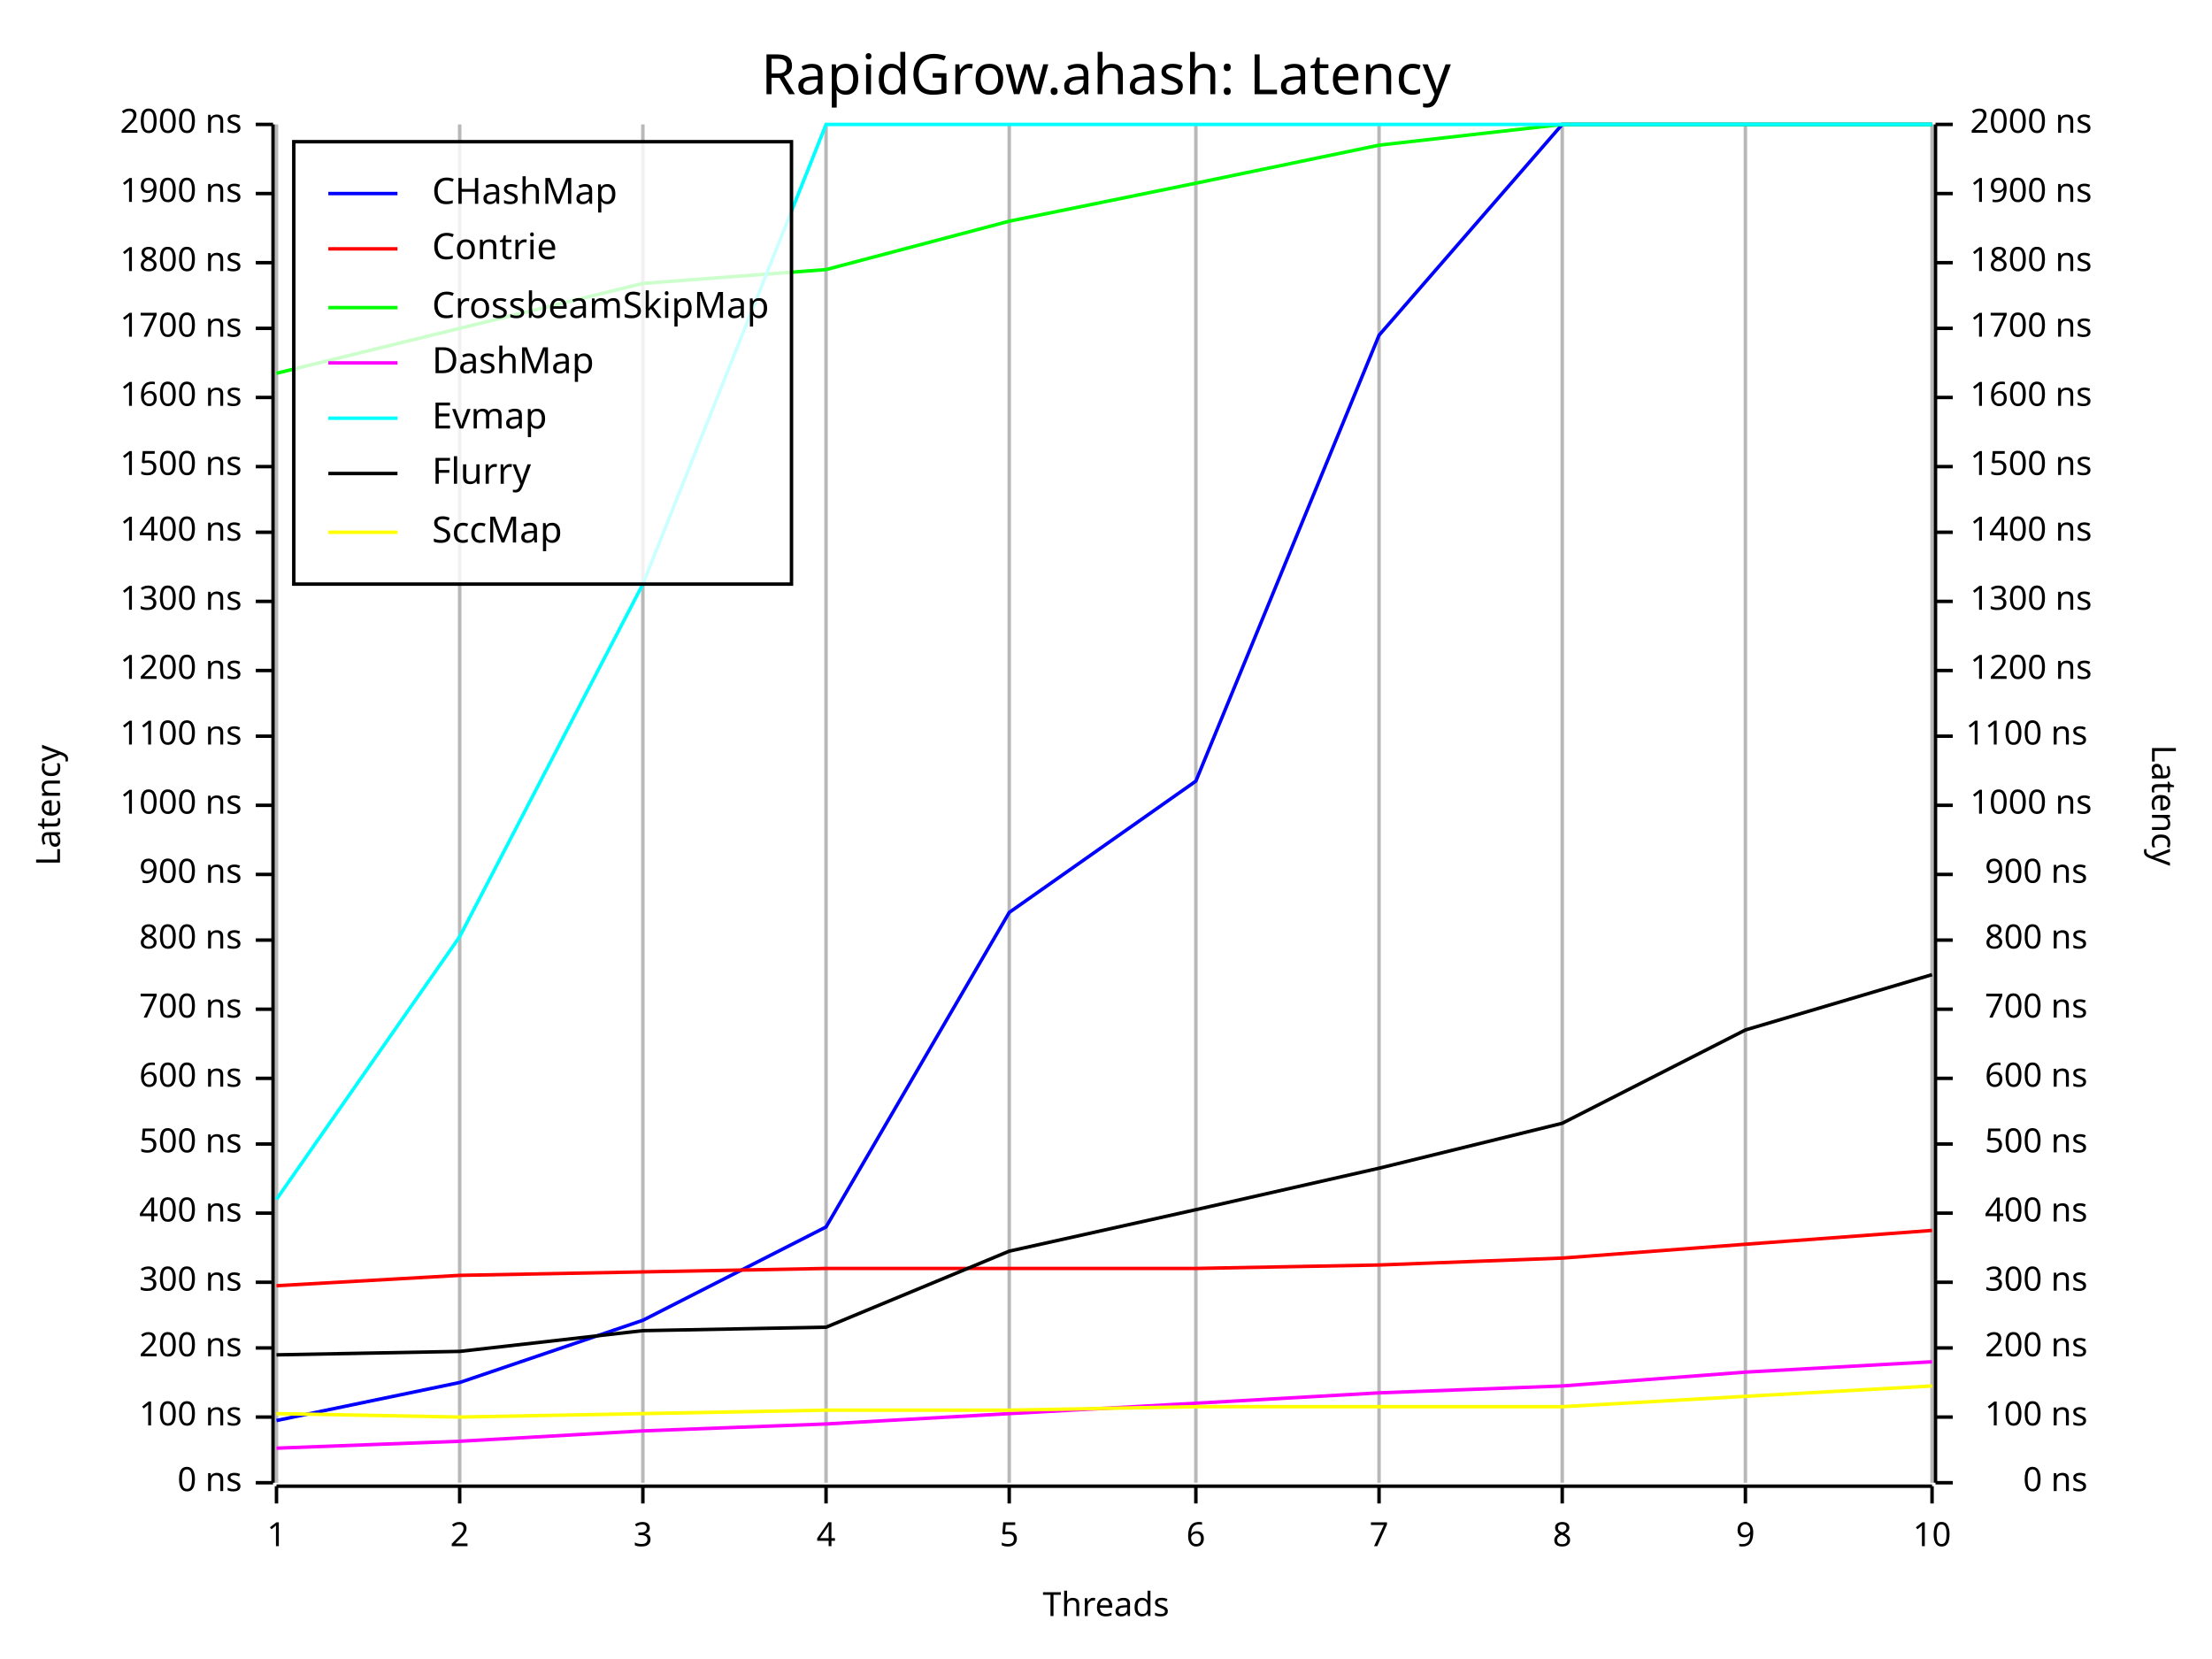
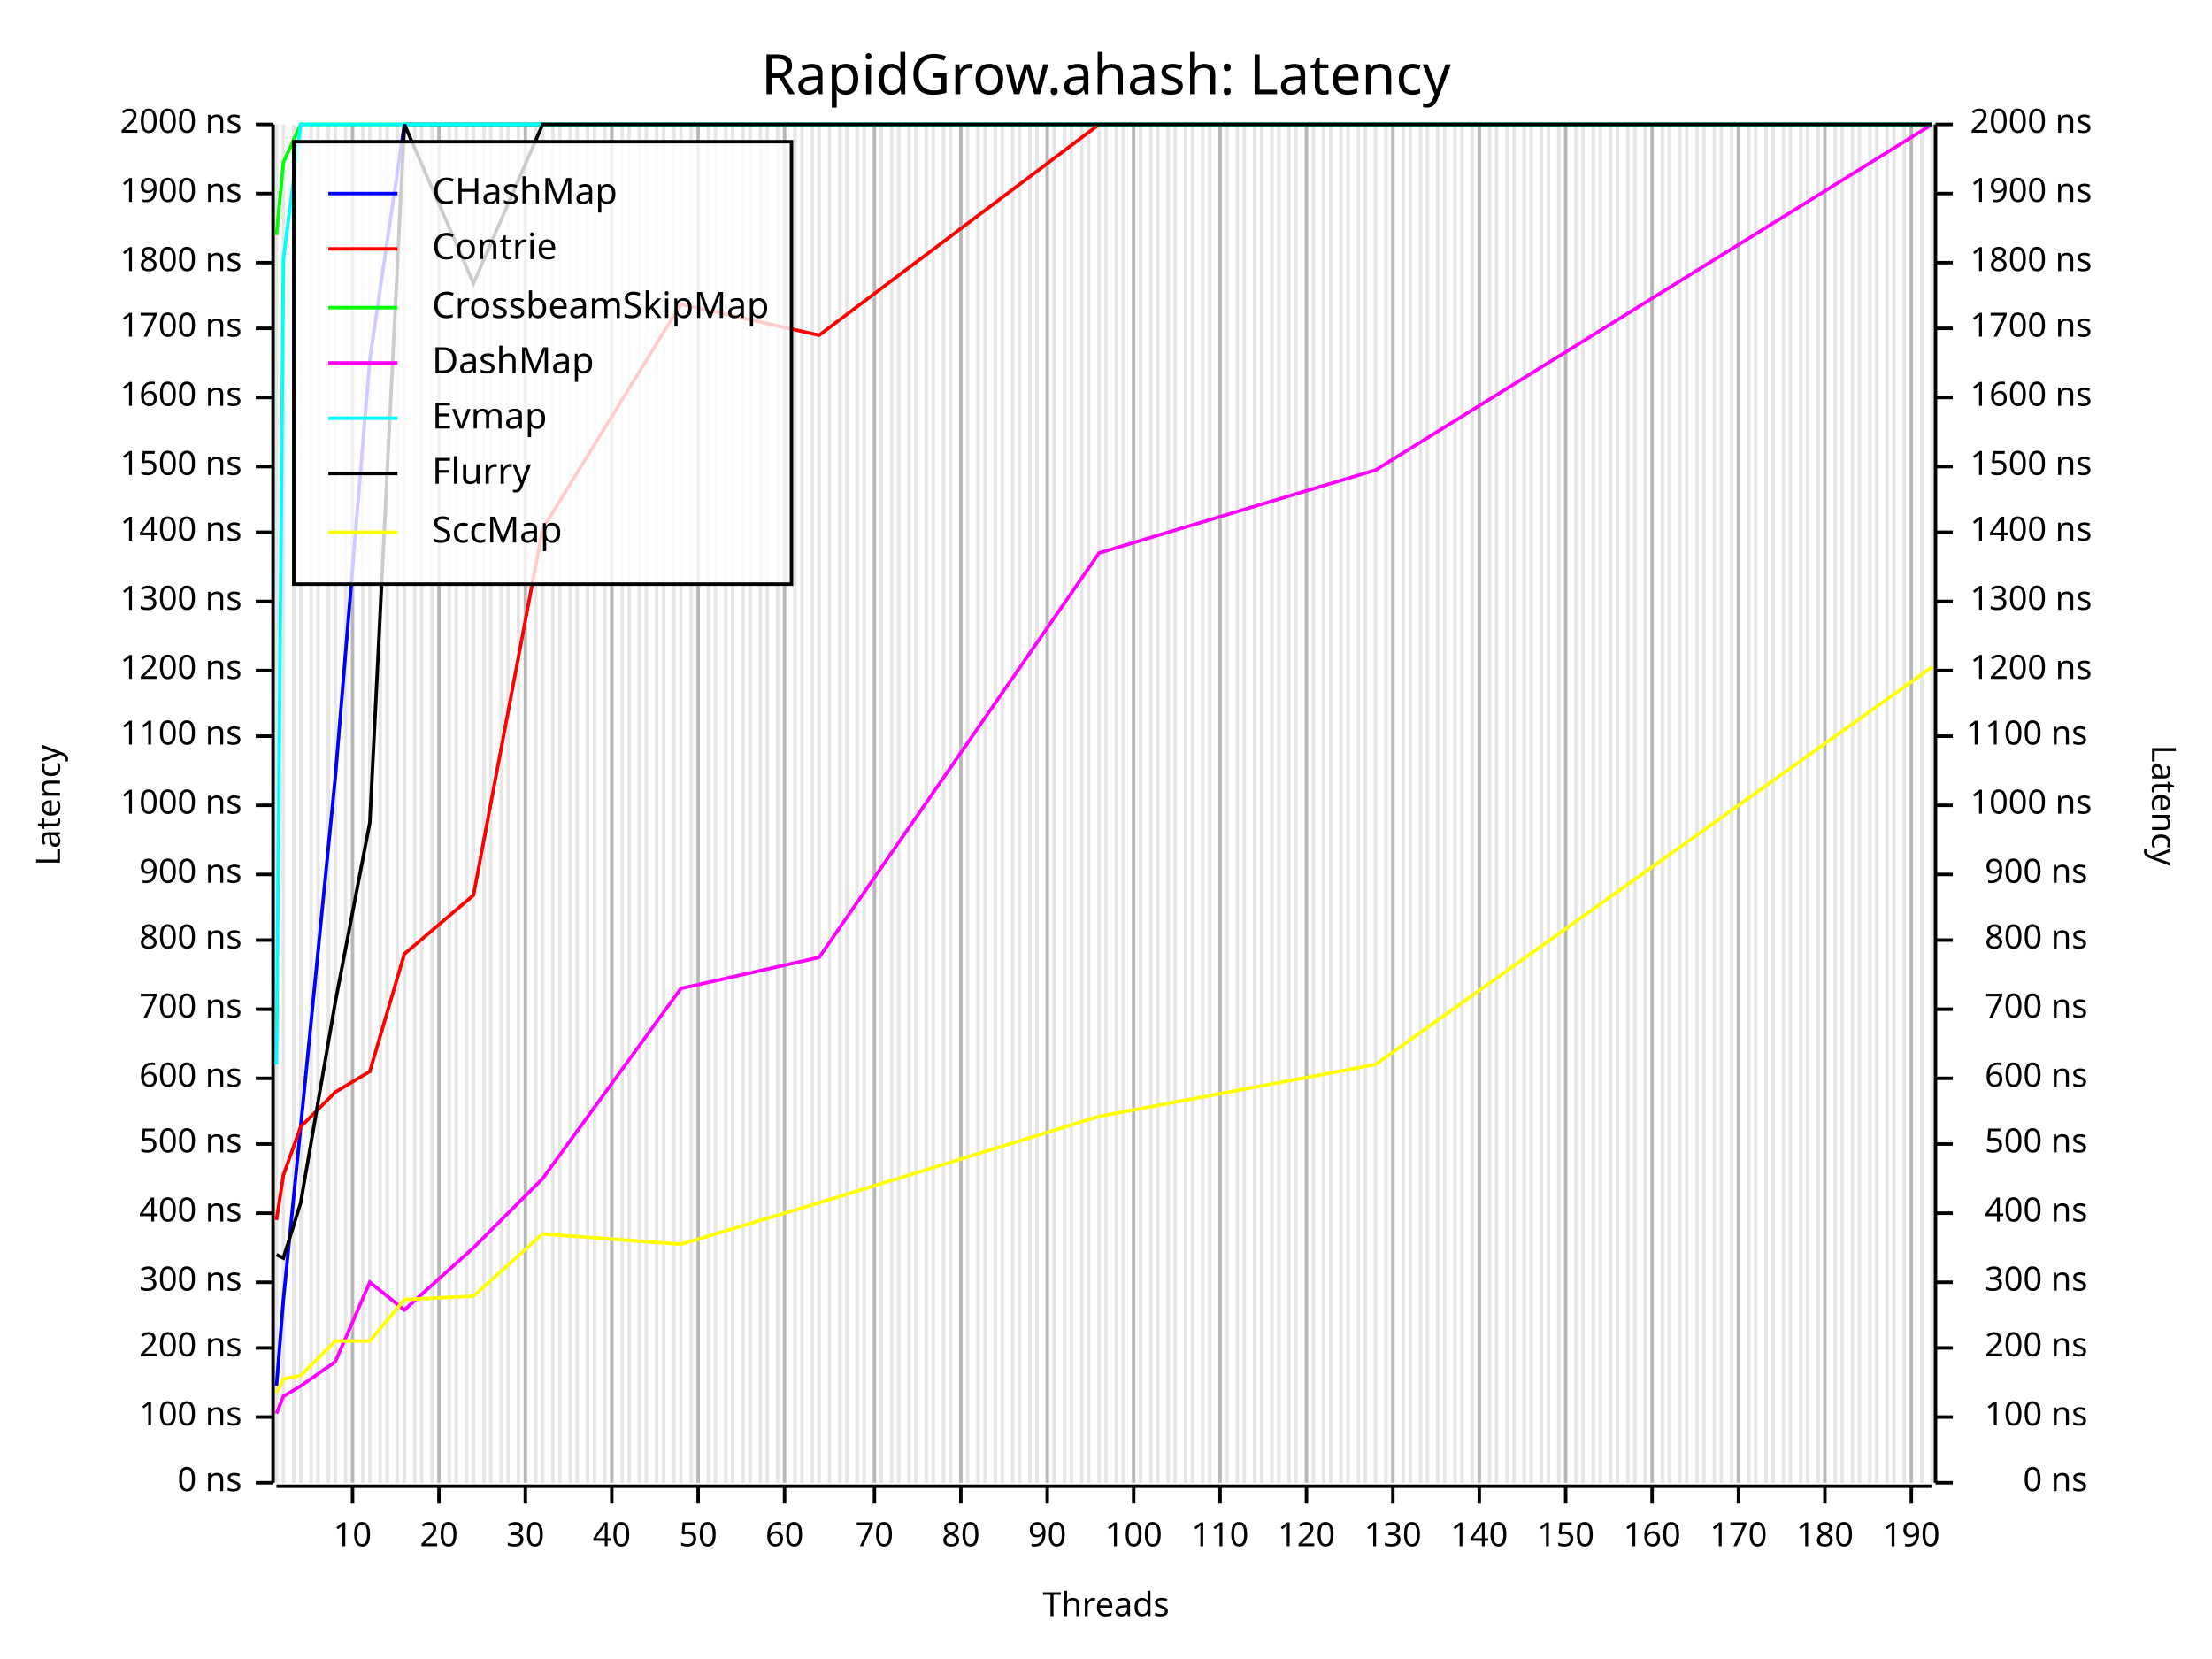
<svg xmlns="http://www.w3.org/2000/svg" width="640" height="480" viewBox="0 0 640 480">
  <rect x="0" y="0" width="640" height="480" opacity="1" fill="#FFFFFF" stroke="none" />
  <text x="320" y="15" dy="0.76em" text-anchor="middle" font-family="Fira Code" font-size="16.129" opacity="1" fill="#000000">
RapidGrow.ahash: Latency
</text>
  <line opacity="0.1" stroke="#000000" stroke-width="1" x1="80" y1="429" x2="80" y2="36" />
-   <line opacity="0.1" stroke="#000000" stroke-width="1" x1="133" y1="429" x2="133" y2="36" />
-   <line opacity="0.1" stroke="#000000" stroke-width="1" x1="186" y1="429" x2="186" y2="36" />
-   <line opacity="0.1" stroke="#000000" stroke-width="1" x1="239" y1="429" x2="239" y2="36" />
-   <line opacity="0.1" stroke="#000000" stroke-width="1" x1="292" y1="429" x2="292" y2="36" />
-   <line opacity="0.1" stroke="#000000" stroke-width="1" x1="346" y1="429" x2="346" y2="36" />
-   <line opacity="0.1" stroke="#000000" stroke-width="1" x1="399" y1="429" x2="399" y2="36" />
-   <line opacity="0.1" stroke="#000000" stroke-width="1" x1="452" y1="429" x2="452" y2="36" />
-   <line opacity="0.1" stroke="#000000" stroke-width="1" x1="505" y1="429" x2="505" y2="36" />
+   <line opacity="0.1" stroke="#000000" stroke-width="1" x1="82" y1="429" x2="82" y2="36" />
+   <line opacity="0.1" stroke="#000000" stroke-width="1" x1="85" y1="429" x2="85" y2="36" />
+   <line opacity="0.1" stroke="#000000" stroke-width="1" x1="87" y1="429" x2="87" y2="36" />
+   <line opacity="0.1" stroke="#000000" stroke-width="1" x1="90" y1="429" x2="90" y2="36" />
+   <line opacity="0.1" stroke="#000000" stroke-width="1" x1="92" y1="429" x2="92" y2="36" />
+   <line opacity="0.1" stroke="#000000" stroke-width="1" x1="95" y1="429" x2="95" y2="36" />
+   <line opacity="0.1" stroke="#000000" stroke-width="1" x1="97" y1="429" x2="97" y2="36" />
+   <line opacity="0.1" stroke="#000000" stroke-width="1" x1="100" y1="429" x2="100" y2="36" />
+   <line opacity="0.1" stroke="#000000" stroke-width="1" x1="102" y1="429" x2="102" y2="36" />
+   <line opacity="0.1" stroke="#000000" stroke-width="1" x1="105" y1="429" x2="105" y2="36" />
+   <line opacity="0.1" stroke="#000000" stroke-width="1" x1="107" y1="429" x2="107" y2="36" />
+   <line opacity="0.1" stroke="#000000" stroke-width="1" x1="110" y1="429" x2="110" y2="36" />
+   <line opacity="0.1" stroke="#000000" stroke-width="1" x1="112" y1="429" x2="112" y2="36" />
+   <line opacity="0.1" stroke="#000000" stroke-width="1" x1="115" y1="429" x2="115" y2="36" />
+   <line opacity="0.1" stroke="#000000" stroke-width="1" x1="117" y1="429" x2="117" y2="36" />
+   <line opacity="0.1" stroke="#000000" stroke-width="1" x1="120" y1="429" x2="120" y2="36" />
+   <line opacity="0.1" stroke="#000000" stroke-width="1" x1="122" y1="429" x2="122" y2="36" />
+   <line opacity="0.1" stroke="#000000" stroke-width="1" x1="125" y1="429" x2="125" y2="36" />
+   <line opacity="0.1" stroke="#000000" stroke-width="1" x1="127" y1="429" x2="127" y2="36" />
+   <line opacity="0.1" stroke="#000000" stroke-width="1" x1="130" y1="429" x2="130" y2="36" />
+   <line opacity="0.1" stroke="#000000" stroke-width="1" x1="132" y1="429" x2="132" y2="36" />
+   <line opacity="0.1" stroke="#000000" stroke-width="1" x1="135" y1="429" x2="135" y2="36" />
+   <line opacity="0.1" stroke="#000000" stroke-width="1" x1="137" y1="429" x2="137" y2="36" />
+   <line opacity="0.1" stroke="#000000" stroke-width="1" x1="140" y1="429" x2="140" y2="36" />
+   <line opacity="0.1" stroke="#000000" stroke-width="1" x1="142" y1="429" x2="142" y2="36" />
+   <line opacity="0.1" stroke="#000000" stroke-width="1" x1="145" y1="429" x2="145" y2="36" />
+   <line opacity="0.1" stroke="#000000" stroke-width="1" x1="147" y1="429" x2="147" y2="36" />
+   <line opacity="0.1" stroke="#000000" stroke-width="1" x1="150" y1="429" x2="150" y2="36" />
+   <line opacity="0.1" stroke="#000000" stroke-width="1" x1="152" y1="429" x2="152" y2="36" />
+   <line opacity="0.1" stroke="#000000" stroke-width="1" x1="155" y1="429" x2="155" y2="36" />
+   <line opacity="0.1" stroke="#000000" stroke-width="1" x1="157" y1="429" x2="157" y2="36" />
+   <line opacity="0.1" stroke="#000000" stroke-width="1" x1="160" y1="429" x2="160" y2="36" />
+   <line opacity="0.1" stroke="#000000" stroke-width="1" x1="162" y1="429" x2="162" y2="36" />
+   <line opacity="0.1" stroke="#000000" stroke-width="1" x1="165" y1="429" x2="165" y2="36" />
+   <line opacity="0.1" stroke="#000000" stroke-width="1" x1="167" y1="429" x2="167" y2="36" />
+   <line opacity="0.1" stroke="#000000" stroke-width="1" x1="170" y1="429" x2="170" y2="36" />
+   <line opacity="0.1" stroke="#000000" stroke-width="1" x1="172" y1="429" x2="172" y2="36" />
+   <line opacity="0.1" stroke="#000000" stroke-width="1" x1="175" y1="429" x2="175" y2="36" />
+   <line opacity="0.1" stroke="#000000" stroke-width="1" x1="177" y1="429" x2="177" y2="36" />
+   <line opacity="0.1" stroke="#000000" stroke-width="1" x1="180" y1="429" x2="180" y2="36" />
+   <line opacity="0.1" stroke="#000000" stroke-width="1" x1="182" y1="429" x2="182" y2="36" />
+   <line opacity="0.1" stroke="#000000" stroke-width="1" x1="185" y1="429" x2="185" y2="36" />
+   <line opacity="0.1" stroke="#000000" stroke-width="1" x1="187" y1="429" x2="187" y2="36" />
+   <line opacity="0.1" stroke="#000000" stroke-width="1" x1="190" y1="429" x2="190" y2="36" />
+   <line opacity="0.1" stroke="#000000" stroke-width="1" x1="192" y1="429" x2="192" y2="36" />
+   <line opacity="0.1" stroke="#000000" stroke-width="1" x1="195" y1="429" x2="195" y2="36" />
+   <line opacity="0.1" stroke="#000000" stroke-width="1" x1="197" y1="429" x2="197" y2="36" />
+   <line opacity="0.1" stroke="#000000" stroke-width="1" x1="200" y1="429" x2="200" y2="36" />
+   <line opacity="0.1" stroke="#000000" stroke-width="1" x1="202" y1="429" x2="202" y2="36" />
+   <line opacity="0.1" stroke="#000000" stroke-width="1" x1="205" y1="429" x2="205" y2="36" />
+   <line opacity="0.1" stroke="#000000" stroke-width="1" x1="207" y1="429" x2="207" y2="36" />
+   <line opacity="0.1" stroke="#000000" stroke-width="1" x1="210" y1="429" x2="210" y2="36" />
+   <line opacity="0.1" stroke="#000000" stroke-width="1" x1="212" y1="429" x2="212" y2="36" />
+   <line opacity="0.1" stroke="#000000" stroke-width="1" x1="215" y1="429" x2="215" y2="36" />
+   <line opacity="0.1" stroke="#000000" stroke-width="1" x1="217" y1="429" x2="217" y2="36" />
+   <line opacity="0.1" stroke="#000000" stroke-width="1" x1="220" y1="429" x2="220" y2="36" />
+   <line opacity="0.1" stroke="#000000" stroke-width="1" x1="222" y1="429" x2="222" y2="36" />
+   <line opacity="0.1" stroke="#000000" stroke-width="1" x1="225" y1="429" x2="225" y2="36" />
+   <line opacity="0.1" stroke="#000000" stroke-width="1" x1="227" y1="429" x2="227" y2="36" />
+   <line opacity="0.1" stroke="#000000" stroke-width="1" x1="230" y1="429" x2="230" y2="36" />
+   <line opacity="0.1" stroke="#000000" stroke-width="1" x1="232" y1="429" x2="232" y2="36" />
+   <line opacity="0.1" stroke="#000000" stroke-width="1" x1="235" y1="429" x2="235" y2="36" />
+   <line opacity="0.1" stroke="#000000" stroke-width="1" x1="237" y1="429" x2="237" y2="36" />
+   <line opacity="0.1" stroke="#000000" stroke-width="1" x1="240" y1="429" x2="240" y2="36" />
+   <line opacity="0.1" stroke="#000000" stroke-width="1" x1="243" y1="429" x2="243" y2="36" />
+   <line opacity="0.1" stroke="#000000" stroke-width="1" x1="245" y1="429" x2="245" y2="36" />
+   <line opacity="0.1" stroke="#000000" stroke-width="1" x1="248" y1="429" x2="248" y2="36" />
+   <line opacity="0.1" stroke="#000000" stroke-width="1" x1="250" y1="429" x2="250" y2="36" />
+   <line opacity="0.1" stroke="#000000" stroke-width="1" x1="253" y1="429" x2="253" y2="36" />
+   <line opacity="0.1" stroke="#000000" stroke-width="1" x1="255" y1="429" x2="255" y2="36" />
+   <line opacity="0.1" stroke="#000000" stroke-width="1" x1="258" y1="429" x2="258" y2="36" />
+   <line opacity="0.1" stroke="#000000" stroke-width="1" x1="260" y1="429" x2="260" y2="36" />
+   <line opacity="0.1" stroke="#000000" stroke-width="1" x1="263" y1="429" x2="263" y2="36" />
+   <line opacity="0.1" stroke="#000000" stroke-width="1" x1="265" y1="429" x2="265" y2="36" />
+   <line opacity="0.1" stroke="#000000" stroke-width="1" x1="268" y1="429" x2="268" y2="36" />
+   <line opacity="0.1" stroke="#000000" stroke-width="1" x1="270" y1="429" x2="270" y2="36" />
+   <line opacity="0.1" stroke="#000000" stroke-width="1" x1="273" y1="429" x2="273" y2="36" />
+   <line opacity="0.1" stroke="#000000" stroke-width="1" x1="275" y1="429" x2="275" y2="36" />
+   <line opacity="0.1" stroke="#000000" stroke-width="1" x1="278" y1="429" x2="278" y2="36" />
+   <line opacity="0.1" stroke="#000000" stroke-width="1" x1="280" y1="429" x2="280" y2="36" />
+   <line opacity="0.1" stroke="#000000" stroke-width="1" x1="283" y1="429" x2="283" y2="36" />
+   <line opacity="0.1" stroke="#000000" stroke-width="1" x1="285" y1="429" x2="285" y2="36" />
+   <line opacity="0.1" stroke="#000000" stroke-width="1" x1="288" y1="429" x2="288" y2="36" />
+   <line opacity="0.1" stroke="#000000" stroke-width="1" x1="290" y1="429" x2="290" y2="36" />
+   <line opacity="0.1" stroke="#000000" stroke-width="1" x1="293" y1="429" x2="293" y2="36" />
+   <line opacity="0.1" stroke="#000000" stroke-width="1" x1="295" y1="429" x2="295" y2="36" />
+   <line opacity="0.1" stroke="#000000" stroke-width="1" x1="298" y1="429" x2="298" y2="36" />
+   <line opacity="0.1" stroke="#000000" stroke-width="1" x1="300" y1="429" x2="300" y2="36" />
+   <line opacity="0.1" stroke="#000000" stroke-width="1" x1="303" y1="429" x2="303" y2="36" />
+   <line opacity="0.1" stroke="#000000" stroke-width="1" x1="305" y1="429" x2="305" y2="36" />
+   <line opacity="0.1" stroke="#000000" stroke-width="1" x1="308" y1="429" x2="308" y2="36" />
+   <line opacity="0.1" stroke="#000000" stroke-width="1" x1="310" y1="429" x2="310" y2="36" />
+   <line opacity="0.1" stroke="#000000" stroke-width="1" x1="313" y1="429" x2="313" y2="36" />
+   <line opacity="0.1" stroke="#000000" stroke-width="1" x1="315" y1="429" x2="315" y2="36" />
+   <line opacity="0.1" stroke="#000000" stroke-width="1" x1="318" y1="429" x2="318" y2="36" />
+   <line opacity="0.1" stroke="#000000" stroke-width="1" x1="320" y1="429" x2="320" y2="36" />
+   <line opacity="0.1" stroke="#000000" stroke-width="1" x1="323" y1="429" x2="323" y2="36" />
+   <line opacity="0.1" stroke="#000000" stroke-width="1" x1="325" y1="429" x2="325" y2="36" />
+   <line opacity="0.1" stroke="#000000" stroke-width="1" x1="328" y1="429" x2="328" y2="36" />
+   <line opacity="0.1" stroke="#000000" stroke-width="1" x1="330" y1="429" x2="330" y2="36" />
+   <line opacity="0.1" stroke="#000000" stroke-width="1" x1="333" y1="429" x2="333" y2="36" />
+   <line opacity="0.1" stroke="#000000" stroke-width="1" x1="335" y1="429" x2="335" y2="36" />
+   <line opacity="0.1" stroke="#000000" stroke-width="1" x1="338" y1="429" x2="338" y2="36" />
+   <line opacity="0.1" stroke="#000000" stroke-width="1" x1="340" y1="429" x2="340" y2="36" />
+   <line opacity="0.1" stroke="#000000" stroke-width="1" x1="343" y1="429" x2="343" y2="36" />
+   <line opacity="0.1" stroke="#000000" stroke-width="1" x1="345" y1="429" x2="345" y2="36" />
+   <line opacity="0.1" stroke="#000000" stroke-width="1" x1="348" y1="429" x2="348" y2="36" />
+   <line opacity="0.1" stroke="#000000" stroke-width="1" x1="350" y1="429" x2="350" y2="36" />
+   <line opacity="0.1" stroke="#000000" stroke-width="1" x1="353" y1="429" x2="353" y2="36" />
+   <line opacity="0.1" stroke="#000000" stroke-width="1" x1="355" y1="429" x2="355" y2="36" />
+   <line opacity="0.1" stroke="#000000" stroke-width="1" x1="358" y1="429" x2="358" y2="36" />
+   <line opacity="0.1" stroke="#000000" stroke-width="1" x1="360" y1="429" x2="360" y2="36" />
+   <line opacity="0.1" stroke="#000000" stroke-width="1" x1="363" y1="429" x2="363" y2="36" />
+   <line opacity="0.1" stroke="#000000" stroke-width="1" x1="365" y1="429" x2="365" y2="36" />
+   <line opacity="0.1" stroke="#000000" stroke-width="1" x1="368" y1="429" x2="368" y2="36" />
+   <line opacity="0.1" stroke="#000000" stroke-width="1" x1="370" y1="429" x2="370" y2="36" />
+   <line opacity="0.1" stroke="#000000" stroke-width="1" x1="373" y1="429" x2="373" y2="36" />
+   <line opacity="0.1" stroke="#000000" stroke-width="1" x1="375" y1="429" x2="375" y2="36" />
+   <line opacity="0.1" stroke="#000000" stroke-width="1" x1="378" y1="429" x2="378" y2="36" />
+   <line opacity="0.1" stroke="#000000" stroke-width="1" x1="380" y1="429" x2="380" y2="36" />
+   <line opacity="0.1" stroke="#000000" stroke-width="1" x1="383" y1="429" x2="383" y2="36" />
+   <line opacity="0.1" stroke="#000000" stroke-width="1" x1="385" y1="429" x2="385" y2="36" />
+   <line opacity="0.1" stroke="#000000" stroke-width="1" x1="388" y1="429" x2="388" y2="36" />
+   <line opacity="0.1" stroke="#000000" stroke-width="1" x1="390" y1="429" x2="390" y2="36" />
+   <line opacity="0.1" stroke="#000000" stroke-width="1" x1="393" y1="429" x2="393" y2="36" />
+   <line opacity="0.1" stroke="#000000" stroke-width="1" x1="395" y1="429" x2="395" y2="36" />
+   <line opacity="0.1" stroke="#000000" stroke-width="1" x1="398" y1="429" x2="398" y2="36" />
+   <line opacity="0.1" stroke="#000000" stroke-width="1" x1="401" y1="429" x2="401" y2="36" />
+   <line opacity="0.1" stroke="#000000" stroke-width="1" x1="403" y1="429" x2="403" y2="36" />
+   <line opacity="0.1" stroke="#000000" stroke-width="1" x1="406" y1="429" x2="406" y2="36" />
+   <line opacity="0.1" stroke="#000000" stroke-width="1" x1="408" y1="429" x2="408" y2="36" />
+   <line opacity="0.1" stroke="#000000" stroke-width="1" x1="411" y1="429" x2="411" y2="36" />
+   <line opacity="0.1" stroke="#000000" stroke-width="1" x1="413" y1="429" x2="413" y2="36" />
+   <line opacity="0.1" stroke="#000000" stroke-width="1" x1="416" y1="429" x2="416" y2="36" />
+   <line opacity="0.1" stroke="#000000" stroke-width="1" x1="418" y1="429" x2="418" y2="36" />
+   <line opacity="0.1" stroke="#000000" stroke-width="1" x1="421" y1="429" x2="421" y2="36" />
+   <line opacity="0.1" stroke="#000000" stroke-width="1" x1="423" y1="429" x2="423" y2="36" />
+   <line opacity="0.1" stroke="#000000" stroke-width="1" x1="426" y1="429" x2="426" y2="36" />
+   <line opacity="0.1" stroke="#000000" stroke-width="1" x1="428" y1="429" x2="428" y2="36" />
+   <line opacity="0.1" stroke="#000000" stroke-width="1" x1="431" y1="429" x2="431" y2="36" />
+   <line opacity="0.1" stroke="#000000" stroke-width="1" x1="433" y1="429" x2="433" y2="36" />
+   <line opacity="0.1" stroke="#000000" stroke-width="1" x1="436" y1="429" x2="436" y2="36" />
+   <line opacity="0.1" stroke="#000000" stroke-width="1" x1="438" y1="429" x2="438" y2="36" />
+   <line opacity="0.1" stroke="#000000" stroke-width="1" x1="441" y1="429" x2="441" y2="36" />
+   <line opacity="0.1" stroke="#000000" stroke-width="1" x1="443" y1="429" x2="443" y2="36" />
+   <line opacity="0.1" stroke="#000000" stroke-width="1" x1="446" y1="429" x2="446" y2="36" />
+   <line opacity="0.1" stroke="#000000" stroke-width="1" x1="448" y1="429" x2="448" y2="36" />
+   <line opacity="0.1" stroke="#000000" stroke-width="1" x1="451" y1="429" x2="451" y2="36" />
+   <line opacity="0.1" stroke="#000000" stroke-width="1" x1="453" y1="429" x2="453" y2="36" />
+   <line opacity="0.1" stroke="#000000" stroke-width="1" x1="456" y1="429" x2="456" y2="36" />
+   <line opacity="0.1" stroke="#000000" stroke-width="1" x1="458" y1="429" x2="458" y2="36" />
+   <line opacity="0.1" stroke="#000000" stroke-width="1" x1="461" y1="429" x2="461" y2="36" />
+   <line opacity="0.1" stroke="#000000" stroke-width="1" x1="463" y1="429" x2="463" y2="36" />
+   <line opacity="0.1" stroke="#000000" stroke-width="1" x1="466" y1="429" x2="466" y2="36" />
+   <line opacity="0.1" stroke="#000000" stroke-width="1" x1="468" y1="429" x2="468" y2="36" />
+   <line opacity="0.1" stroke="#000000" stroke-width="1" x1="471" y1="429" x2="471" y2="36" />
+   <line opacity="0.1" stroke="#000000" stroke-width="1" x1="473" y1="429" x2="473" y2="36" />
+   <line opacity="0.1" stroke="#000000" stroke-width="1" x1="476" y1="429" x2="476" y2="36" />
+   <line opacity="0.1" stroke="#000000" stroke-width="1" x1="478" y1="429" x2="478" y2="36" />
+   <line opacity="0.1" stroke="#000000" stroke-width="1" x1="481" y1="429" x2="481" y2="36" />
+   <line opacity="0.1" stroke="#000000" stroke-width="1" x1="483" y1="429" x2="483" y2="36" />
+   <line opacity="0.1" stroke="#000000" stroke-width="1" x1="486" y1="429" x2="486" y2="36" />
+   <line opacity="0.1" stroke="#000000" stroke-width="1" x1="488" y1="429" x2="488" y2="36" />
+   <line opacity="0.1" stroke="#000000" stroke-width="1" x1="491" y1="429" x2="491" y2="36" />
+   <line opacity="0.1" stroke="#000000" stroke-width="1" x1="493" y1="429" x2="493" y2="36" />
+   <line opacity="0.1" stroke="#000000" stroke-width="1" x1="496" y1="429" x2="496" y2="36" />
+   <line opacity="0.1" stroke="#000000" stroke-width="1" x1="498" y1="429" x2="498" y2="36" />
+   <line opacity="0.1" stroke="#000000" stroke-width="1" x1="501" y1="429" x2="501" y2="36" />
+   <line opacity="0.1" stroke="#000000" stroke-width="1" x1="503" y1="429" x2="503" y2="36" />
+   <line opacity="0.1" stroke="#000000" stroke-width="1" x1="506" y1="429" x2="506" y2="36" />
+   <line opacity="0.1" stroke="#000000" stroke-width="1" x1="508" y1="429" x2="508" y2="36" />
+   <line opacity="0.1" stroke="#000000" stroke-width="1" x1="511" y1="429" x2="511" y2="36" />
+   <line opacity="0.1" stroke="#000000" stroke-width="1" x1="513" y1="429" x2="513" y2="36" />
+   <line opacity="0.1" stroke="#000000" stroke-width="1" x1="516" y1="429" x2="516" y2="36" />
+   <line opacity="0.1" stroke="#000000" stroke-width="1" x1="518" y1="429" x2="518" y2="36" />
+   <line opacity="0.1" stroke="#000000" stroke-width="1" x1="521" y1="429" x2="521" y2="36" />
+   <line opacity="0.1" stroke="#000000" stroke-width="1" x1="523" y1="429" x2="523" y2="36" />
+   <line opacity="0.1" stroke="#000000" stroke-width="1" x1="526" y1="429" x2="526" y2="36" />
+   <line opacity="0.1" stroke="#000000" stroke-width="1" x1="528" y1="429" x2="528" y2="36" />
+   <line opacity="0.1" stroke="#000000" stroke-width="1" x1="531" y1="429" x2="531" y2="36" />
+   <line opacity="0.1" stroke="#000000" stroke-width="1" x1="533" y1="429" x2="533" y2="36" />
+   <line opacity="0.1" stroke="#000000" stroke-width="1" x1="536" y1="429" x2="536" y2="36" />
+   <line opacity="0.1" stroke="#000000" stroke-width="1" x1="538" y1="429" x2="538" y2="36" />
+   <line opacity="0.1" stroke="#000000" stroke-width="1" x1="541" y1="429" x2="541" y2="36" />
+   <line opacity="0.1" stroke="#000000" stroke-width="1" x1="543" y1="429" x2="543" y2="36" />
+   <line opacity="0.1" stroke="#000000" stroke-width="1" x1="546" y1="429" x2="546" y2="36" />
+   <line opacity="0.1" stroke="#000000" stroke-width="1" x1="548" y1="429" x2="548" y2="36" />
+   <line opacity="0.1" stroke="#000000" stroke-width="1" x1="551" y1="429" x2="551" y2="36" />
+   <line opacity="0.1" stroke="#000000" stroke-width="1" x1="553" y1="429" x2="553" y2="36" />
+   <line opacity="0.1" stroke="#000000" stroke-width="1" x1="556" y1="429" x2="556" y2="36" />
  <line opacity="0.1" stroke="#000000" stroke-width="1" x1="559" y1="429" x2="559" y2="36" />
  <text x="10" y="233" dy="0.76em" text-anchor="middle" font-family="sans-serif" font-size="9.677" opacity="1" fill="#000000" transform="rotate(270, 10, 233)">
Latency
</text>
  <text x="320" y="470" dy="-0.5ex" text-anchor="middle" font-family="sans-serif" font-size="9.677" opacity="1" fill="#000000">
Threads
</text>
  <text x="630" y="233" dy="0.76em" text-anchor="middle" font-family="sans-serif" font-size="9.677" opacity="1" fill="#000000" transform="rotate(90, 630, 233)">
Latency
</text>
-   <line opacity="0.2" stroke="#000000" stroke-width="1" x1="80" y1="429" x2="80" y2="36" />
-   <line opacity="0.2" stroke="#000000" stroke-width="1" x1="133" y1="429" x2="133" y2="36" />
-   <line opacity="0.2" stroke="#000000" stroke-width="1" x1="186" y1="429" x2="186" y2="36" />
-   <line opacity="0.2" stroke="#000000" stroke-width="1" x1="239" y1="429" x2="239" y2="36" />
-   <line opacity="0.2" stroke="#000000" stroke-width="1" x1="292" y1="429" x2="292" y2="36" />
-   <line opacity="0.2" stroke="#000000" stroke-width="1" x1="346" y1="429" x2="346" y2="36" />
-   <line opacity="0.2" stroke="#000000" stroke-width="1" x1="399" y1="429" x2="399" y2="36" />
-   <line opacity="0.2" stroke="#000000" stroke-width="1" x1="452" y1="429" x2="452" y2="36" />
-   <line opacity="0.2" stroke="#000000" stroke-width="1" x1="505" y1="429" x2="505" y2="36" />
-   <line opacity="0.2" stroke="#000000" stroke-width="1" x1="559" y1="429" x2="559" y2="36" />
+   <line opacity="0.2" stroke="#000000" stroke-width="1" x1="102" y1="429" x2="102" y2="36" />
+   <line opacity="0.2" stroke="#000000" stroke-width="1" x1="127" y1="429" x2="127" y2="36" />
+   <line opacity="0.2" stroke="#000000" stroke-width="1" x1="152" y1="429" x2="152" y2="36" />
+   <line opacity="0.2" stroke="#000000" stroke-width="1" x1="177" y1="429" x2="177" y2="36" />
+   <line opacity="0.2" stroke="#000000" stroke-width="1" x1="202" y1="429" x2="202" y2="36" />
+   <line opacity="0.2" stroke="#000000" stroke-width="1" x1="227" y1="429" x2="227" y2="36" />
+   <line opacity="0.2" stroke="#000000" stroke-width="1" x1="253" y1="429" x2="253" y2="36" />
+   <line opacity="0.2" stroke="#000000" stroke-width="1" x1="278" y1="429" x2="278" y2="36" />
+   <line opacity="0.2" stroke="#000000" stroke-width="1" x1="303" y1="429" x2="303" y2="36" />
+   <line opacity="0.2" stroke="#000000" stroke-width="1" x1="328" y1="429" x2="328" y2="36" />
+   <line opacity="0.2" stroke="#000000" stroke-width="1" x1="353" y1="429" x2="353" y2="36" />
+   <line opacity="0.2" stroke="#000000" stroke-width="1" x1="378" y1="429" x2="378" y2="36" />
+   <line opacity="0.2" stroke="#000000" stroke-width="1" x1="403" y1="429" x2="403" y2="36" />
+   <line opacity="0.2" stroke="#000000" stroke-width="1" x1="428" y1="429" x2="428" y2="36" />
+   <line opacity="0.2" stroke="#000000" stroke-width="1" x1="453" y1="429" x2="453" y2="36" />
+   <line opacity="0.2" stroke="#000000" stroke-width="1" x1="478" y1="429" x2="478" y2="36" />
+   <line opacity="0.2" stroke="#000000" stroke-width="1" x1="503" y1="429" x2="503" y2="36" />
+   <line opacity="0.2" stroke="#000000" stroke-width="1" x1="528" y1="429" x2="528" y2="36" />
+   <line opacity="0.2" stroke="#000000" stroke-width="1" x1="553" y1="429" x2="553" y2="36" />
  <polyline fill="none" opacity="1" stroke="#000000" stroke-width="1" points="79,36 79,429 " />
  <text x="70" y="429" dy="0.5ex" text-anchor="end" font-family="sans-serif" font-size="9.677" opacity="1" fill="#000000">
0 ns
</text>
  <polyline fill="none" opacity="1" stroke="#000000" stroke-width="1" points="74,429 79,429 " />
  <text x="70" y="410" dy="0.5ex" text-anchor="end" font-family="sans-serif" font-size="9.677" opacity="1" fill="#000000">
100 ns
</text>
  <polyline fill="none" opacity="1" stroke="#000000" stroke-width="1" points="74,410 79,410 " />
  <text x="70" y="390" dy="0.5ex" text-anchor="end" font-family="sans-serif" font-size="9.677" opacity="1" fill="#000000">
200 ns
</text>
  <polyline fill="none" opacity="1" stroke="#000000" stroke-width="1" points="74,390 79,390 " />
  <text x="70" y="371" dy="0.5ex" text-anchor="end" font-family="sans-serif" font-size="9.677" opacity="1" fill="#000000">
300 ns
</text>
  <polyline fill="none" opacity="1" stroke="#000000" stroke-width="1" points="74,371 79,371 " />
  <text x="70" y="351" dy="0.5ex" text-anchor="end" font-family="sans-serif" font-size="9.677" opacity="1" fill="#000000">
400 ns
</text>
  <polyline fill="none" opacity="1" stroke="#000000" stroke-width="1" points="74,351 79,351 " />
  <text x="70" y="331" dy="0.5ex" text-anchor="end" font-family="sans-serif" font-size="9.677" opacity="1" fill="#000000">
500 ns
</text>
  <polyline fill="none" opacity="1" stroke="#000000" stroke-width="1" points="74,331 79,331 " />
  <text x="70" y="312" dy="0.5ex" text-anchor="end" font-family="sans-serif" font-size="9.677" opacity="1" fill="#000000">
600 ns
</text>
  <polyline fill="none" opacity="1" stroke="#000000" stroke-width="1" points="74,312 79,312 " />
  <text x="70" y="292" dy="0.5ex" text-anchor="end" font-family="sans-serif" font-size="9.677" opacity="1" fill="#000000">
700 ns
</text>
  <polyline fill="none" opacity="1" stroke="#000000" stroke-width="1" points="74,292 79,292 " />
  <text x="70" y="272" dy="0.5ex" text-anchor="end" font-family="sans-serif" font-size="9.677" opacity="1" fill="#000000">
800 ns
</text>
  <polyline fill="none" opacity="1" stroke="#000000" stroke-width="1" points="74,272 79,272 " />
  <text x="70" y="253" dy="0.5ex" text-anchor="end" font-family="sans-serif" font-size="9.677" opacity="1" fill="#000000">
900 ns
</text>
  <polyline fill="none" opacity="1" stroke="#000000" stroke-width="1" points="74,253 79,253 " />
  <text x="70" y="233" dy="0.5ex" text-anchor="end" font-family="sans-serif" font-size="9.677" opacity="1" fill="#000000">
1000 ns
</text>
  <polyline fill="none" opacity="1" stroke="#000000" stroke-width="1" points="74,233 79,233 " />
  <text x="70" y="213" dy="0.5ex" text-anchor="end" font-family="sans-serif" font-size="9.677" opacity="1" fill="#000000">
1100 ns
</text>
  <polyline fill="none" opacity="1" stroke="#000000" stroke-width="1" points="74,213 79,213 " />
  <text x="70" y="194" dy="0.5ex" text-anchor="end" font-family="sans-serif" font-size="9.677" opacity="1" fill="#000000">
1200 ns
</text>
  <polyline fill="none" opacity="1" stroke="#000000" stroke-width="1" points="74,194 79,194 " />
  <text x="70" y="174" dy="0.5ex" text-anchor="end" font-family="sans-serif" font-size="9.677" opacity="1" fill="#000000">
1300 ns
</text>
  <polyline fill="none" opacity="1" stroke="#000000" stroke-width="1" points="74,174 79,174 " />
  <text x="70" y="154" dy="0.5ex" text-anchor="end" font-family="sans-serif" font-size="9.677" opacity="1" fill="#000000">
1400 ns
</text>
  <polyline fill="none" opacity="1" stroke="#000000" stroke-width="1" points="74,154 79,154 " />
  <text x="70" y="135" dy="0.5ex" text-anchor="end" font-family="sans-serif" font-size="9.677" opacity="1" fill="#000000">
1500 ns
</text>
  <polyline fill="none" opacity="1" stroke="#000000" stroke-width="1" points="74,135 79,135 " />
  <text x="70" y="115" dy="0.5ex" text-anchor="end" font-family="sans-serif" font-size="9.677" opacity="1" fill="#000000">
1600 ns
</text>
  <polyline fill="none" opacity="1" stroke="#000000" stroke-width="1" points="74,115 79,115 " />
  <text x="70" y="95" dy="0.5ex" text-anchor="end" font-family="sans-serif" font-size="9.677" opacity="1" fill="#000000">
1700 ns
</text>
  <polyline fill="none" opacity="1" stroke="#000000" stroke-width="1" points="74,95 79,95 " />
  <text x="70" y="76" dy="0.5ex" text-anchor="end" font-family="sans-serif" font-size="9.677" opacity="1" fill="#000000">
1800 ns
</text>
  <polyline fill="none" opacity="1" stroke="#000000" stroke-width="1" points="74,76 79,76 " />
  <text x="70" y="56" dy="0.5ex" text-anchor="end" font-family="sans-serif" font-size="9.677" opacity="1" fill="#000000">
1900 ns
</text>
  <polyline fill="none" opacity="1" stroke="#000000" stroke-width="1" points="74,56 79,56 " />
  <text x="70" y="36" dy="0.5ex" text-anchor="end" font-family="sans-serif" font-size="9.677" opacity="1" fill="#000000">
2000 ns
</text>
  <polyline fill="none" opacity="1" stroke="#000000" stroke-width="1" points="74,36 79,36 " />
  <polyline fill="none" opacity="1" stroke="#000000" stroke-width="1" points="80,430 559,430 " />
-   <text x="80" y="440" dy="0.76em" text-anchor="middle" font-family="sans-serif" font-size="9.677" opacity="1" fill="#000000">
- 1
- </text>
-   <polyline fill="none" opacity="1" stroke="#000000" stroke-width="1" points="80,430 80,435 " />
-   <text x="133" y="440" dy="0.76em" text-anchor="middle" font-family="sans-serif" font-size="9.677" opacity="1" fill="#000000">
- 2
- </text>
-   <polyline fill="none" opacity="1" stroke="#000000" stroke-width="1" points="133,430 133,435 " />
-   <text x="186" y="440" dy="0.76em" text-anchor="middle" font-family="sans-serif" font-size="9.677" opacity="1" fill="#000000">
- 3
- </text>
-   <polyline fill="none" opacity="1" stroke="#000000" stroke-width="1" points="186,430 186,435 " />
-   <text x="239" y="440" dy="0.76em" text-anchor="middle" font-family="sans-serif" font-size="9.677" opacity="1" fill="#000000">
- 4
- </text>
-   <polyline fill="none" opacity="1" stroke="#000000" stroke-width="1" points="239,430 239,435 " />
-   <text x="292" y="440" dy="0.76em" text-anchor="middle" font-family="sans-serif" font-size="9.677" opacity="1" fill="#000000">
- 5
- </text>
-   <polyline fill="none" opacity="1" stroke="#000000" stroke-width="1" points="292,430 292,435 " />
-   <text x="346" y="440" dy="0.76em" text-anchor="middle" font-family="sans-serif" font-size="9.677" opacity="1" fill="#000000">
- 6
- </text>
-   <polyline fill="none" opacity="1" stroke="#000000" stroke-width="1" points="346,430 346,435 " />
-   <text x="399" y="440" dy="0.76em" text-anchor="middle" font-family="sans-serif" font-size="9.677" opacity="1" fill="#000000">
- 7
- </text>
-   <polyline fill="none" opacity="1" stroke="#000000" stroke-width="1" points="399,430 399,435 " />
-   <text x="452" y="440" dy="0.76em" text-anchor="middle" font-family="sans-serif" font-size="9.677" opacity="1" fill="#000000">
- 8
- </text>
-   <polyline fill="none" opacity="1" stroke="#000000" stroke-width="1" points="452,430 452,435 " />
-   <text x="505" y="440" dy="0.76em" text-anchor="middle" font-family="sans-serif" font-size="9.677" opacity="1" fill="#000000">
- 9
- </text>
-   <polyline fill="none" opacity="1" stroke="#000000" stroke-width="1" points="505,430 505,435 " />
-   <text x="559" y="440" dy="0.76em" text-anchor="middle" font-family="sans-serif" font-size="9.677" opacity="1" fill="#000000">
+   <text x="102" y="440" dy="0.76em" text-anchor="middle" font-family="sans-serif" font-size="9.677" opacity="1" fill="#000000">
10
</text>
-   <polyline fill="none" opacity="1" stroke="#000000" stroke-width="1" points="559,430 559,435 " />
+   <polyline fill="none" opacity="1" stroke="#000000" stroke-width="1" points="102,430 102,435 " />
+   <text x="127" y="440" dy="0.76em" text-anchor="middle" font-family="sans-serif" font-size="9.677" opacity="1" fill="#000000">
+ 20
+ </text>
+   <polyline fill="none" opacity="1" stroke="#000000" stroke-width="1" points="127,430 127,435 " />
+   <text x="152" y="440" dy="0.76em" text-anchor="middle" font-family="sans-serif" font-size="9.677" opacity="1" fill="#000000">
+ 30
+ </text>
+   <polyline fill="none" opacity="1" stroke="#000000" stroke-width="1" points="152,430 152,435 " />
+   <text x="177" y="440" dy="0.76em" text-anchor="middle" font-family="sans-serif" font-size="9.677" opacity="1" fill="#000000">
+ 40
+ </text>
+   <polyline fill="none" opacity="1" stroke="#000000" stroke-width="1" points="177,430 177,435 " />
+   <text x="202" y="440" dy="0.76em" text-anchor="middle" font-family="sans-serif" font-size="9.677" opacity="1" fill="#000000">
+ 50
+ </text>
+   <polyline fill="none" opacity="1" stroke="#000000" stroke-width="1" points="202,430 202,435 " />
+   <text x="227" y="440" dy="0.76em" text-anchor="middle" font-family="sans-serif" font-size="9.677" opacity="1" fill="#000000">
+ 60
+ </text>
+   <polyline fill="none" opacity="1" stroke="#000000" stroke-width="1" points="227,430 227,435 " />
+   <text x="253" y="440" dy="0.76em" text-anchor="middle" font-family="sans-serif" font-size="9.677" opacity="1" fill="#000000">
+ 70
+ </text>
+   <polyline fill="none" opacity="1" stroke="#000000" stroke-width="1" points="253,430 253,435 " />
+   <text x="278" y="440" dy="0.76em" text-anchor="middle" font-family="sans-serif" font-size="9.677" opacity="1" fill="#000000">
+ 80
+ </text>
+   <polyline fill="none" opacity="1" stroke="#000000" stroke-width="1" points="278,430 278,435 " />
+   <text x="303" y="440" dy="0.76em" text-anchor="middle" font-family="sans-serif" font-size="9.677" opacity="1" fill="#000000">
+ 90
+ </text>
+   <polyline fill="none" opacity="1" stroke="#000000" stroke-width="1" points="303,430 303,435 " />
+   <text x="328" y="440" dy="0.76em" text-anchor="middle" font-family="sans-serif" font-size="9.677" opacity="1" fill="#000000">
+ 100
+ </text>
+   <polyline fill="none" opacity="1" stroke="#000000" stroke-width="1" points="328,430 328,435 " />
+   <text x="353" y="440" dy="0.76em" text-anchor="middle" font-family="sans-serif" font-size="9.677" opacity="1" fill="#000000">
+ 110
+ </text>
+   <polyline fill="none" opacity="1" stroke="#000000" stroke-width="1" points="353,430 353,435 " />
+   <text x="378" y="440" dy="0.76em" text-anchor="middle" font-family="sans-serif" font-size="9.677" opacity="1" fill="#000000">
+ 120
+ </text>
+   <polyline fill="none" opacity="1" stroke="#000000" stroke-width="1" points="378,430 378,435 " />
+   <text x="403" y="440" dy="0.76em" text-anchor="middle" font-family="sans-serif" font-size="9.677" opacity="1" fill="#000000">
+ 130
+ </text>
+   <polyline fill="none" opacity="1" stroke="#000000" stroke-width="1" points="403,430 403,435 " />
+   <text x="428" y="440" dy="0.76em" text-anchor="middle" font-family="sans-serif" font-size="9.677" opacity="1" fill="#000000">
+ 140
+ </text>
+   <polyline fill="none" opacity="1" stroke="#000000" stroke-width="1" points="428,430 428,435 " />
+   <text x="453" y="440" dy="0.76em" text-anchor="middle" font-family="sans-serif" font-size="9.677" opacity="1" fill="#000000">
+ 150
+ </text>
+   <polyline fill="none" opacity="1" stroke="#000000" stroke-width="1" points="453,430 453,435 " />
+   <text x="478" y="440" dy="0.76em" text-anchor="middle" font-family="sans-serif" font-size="9.677" opacity="1" fill="#000000">
+ 160
+ </text>
+   <polyline fill="none" opacity="1" stroke="#000000" stroke-width="1" points="478,430 478,435 " />
+   <text x="503" y="440" dy="0.76em" text-anchor="middle" font-family="sans-serif" font-size="9.677" opacity="1" fill="#000000">
+ 170
+ </text>
+   <polyline fill="none" opacity="1" stroke="#000000" stroke-width="1" points="503,430 503,435 " />
+   <text x="528" y="440" dy="0.76em" text-anchor="middle" font-family="sans-serif" font-size="9.677" opacity="1" fill="#000000">
+ 180
+ </text>
+   <polyline fill="none" opacity="1" stroke="#000000" stroke-width="1" points="528,430 528,435 " />
+   <text x="553" y="440" dy="0.76em" text-anchor="middle" font-family="sans-serif" font-size="9.677" opacity="1" fill="#000000">
+ 190
+ </text>
+   <polyline fill="none" opacity="1" stroke="#000000" stroke-width="1" points="553,430 553,435 " />
  <polyline fill="none" opacity="1" stroke="#000000" stroke-width="1" points="560,36 560,429 " />
  <text x="604" y="429" dy="0.5ex" text-anchor="end" font-family="sans-serif" font-size="9.677" opacity="1" fill="#000000">
0 ns
</text>
  <polyline fill="none" opacity="1" stroke="#000000" stroke-width="1" points="560,429 565,429 " />
  <text x="604" y="410" dy="0.5ex" text-anchor="end" font-family="sans-serif" font-size="9.677" opacity="1" fill="#000000">
100 ns
</text>
  <polyline fill="none" opacity="1" stroke="#000000" stroke-width="1" points="560,410 565,410 " />
  <text x="604" y="390" dy="0.5ex" text-anchor="end" font-family="sans-serif" font-size="9.677" opacity="1" fill="#000000">
200 ns
</text>
  <polyline fill="none" opacity="1" stroke="#000000" stroke-width="1" points="560,390 565,390 " />
  <text x="604" y="371" dy="0.5ex" text-anchor="end" font-family="sans-serif" font-size="9.677" opacity="1" fill="#000000">
300 ns
</text>
  <polyline fill="none" opacity="1" stroke="#000000" stroke-width="1" points="560,371 565,371 " />
  <text x="604" y="351" dy="0.5ex" text-anchor="end" font-family="sans-serif" font-size="9.677" opacity="1" fill="#000000">
400 ns
</text>
  <polyline fill="none" opacity="1" stroke="#000000" stroke-width="1" points="560,351 565,351 " />
  <text x="604" y="331" dy="0.5ex" text-anchor="end" font-family="sans-serif" font-size="9.677" opacity="1" fill="#000000">
500 ns
</text>
  <polyline fill="none" opacity="1" stroke="#000000" stroke-width="1" points="560,331 565,331 " />
  <text x="604" y="312" dy="0.5ex" text-anchor="end" font-family="sans-serif" font-size="9.677" opacity="1" fill="#000000">
600 ns
</text>
  <polyline fill="none" opacity="1" stroke="#000000" stroke-width="1" points="560,312 565,312 " />
  <text x="604" y="292" dy="0.5ex" text-anchor="end" font-family="sans-serif" font-size="9.677" opacity="1" fill="#000000">
700 ns
</text>
  <polyline fill="none" opacity="1" stroke="#000000" stroke-width="1" points="560,292 565,292 " />
  <text x="604" y="272" dy="0.5ex" text-anchor="end" font-family="sans-serif" font-size="9.677" opacity="1" fill="#000000">
800 ns
</text>
  <polyline fill="none" opacity="1" stroke="#000000" stroke-width="1" points="560,272 565,272 " />
  <text x="604" y="253" dy="0.5ex" text-anchor="end" font-family="sans-serif" font-size="9.677" opacity="1" fill="#000000">
900 ns
</text>
  <polyline fill="none" opacity="1" stroke="#000000" stroke-width="1" points="560,253 565,253 " />
  <text x="570" y="233" dy="0.5ex" text-anchor="start" font-family="sans-serif" font-size="9.677" opacity="1" fill="#000000">
1000 ns
</text>
  <polyline fill="none" opacity="1" stroke="#000000" stroke-width="1" points="560,233 565,233 " />
  <text x="604" y="213" dy="0.5ex" text-anchor="end" font-family="sans-serif" font-size="9.677" opacity="1" fill="#000000">
1100 ns
</text>
  <polyline fill="none" opacity="1" stroke="#000000" stroke-width="1" points="560,213 565,213 " />
  <text x="570" y="194" dy="0.5ex" text-anchor="start" font-family="sans-serif" font-size="9.677" opacity="1" fill="#000000">
1200 ns
</text>
  <polyline fill="none" opacity="1" stroke="#000000" stroke-width="1" points="560,194 565,194 " />
  <text x="570" y="174" dy="0.5ex" text-anchor="start" font-family="sans-serif" font-size="9.677" opacity="1" fill="#000000">
1300 ns
</text>
  <polyline fill="none" opacity="1" stroke="#000000" stroke-width="1" points="560,174 565,174 " />
  <text x="570" y="154" dy="0.5ex" text-anchor="start" font-family="sans-serif" font-size="9.677" opacity="1" fill="#000000">
1400 ns
</text>
  <polyline fill="none" opacity="1" stroke="#000000" stroke-width="1" points="560,154 565,154 " />
  <text x="570" y="135" dy="0.5ex" text-anchor="start" font-family="sans-serif" font-size="9.677" opacity="1" fill="#000000">
1500 ns
</text>
  <polyline fill="none" opacity="1" stroke="#000000" stroke-width="1" points="560,135 565,135 " />
  <text x="570" y="115" dy="0.5ex" text-anchor="start" font-family="sans-serif" font-size="9.677" opacity="1" fill="#000000">
1600 ns
</text>
  <polyline fill="none" opacity="1" stroke="#000000" stroke-width="1" points="560,115 565,115 " />
  <text x="570" y="95" dy="0.5ex" text-anchor="start" font-family="sans-serif" font-size="9.677" opacity="1" fill="#000000">
1700 ns
</text>
  <polyline fill="none" opacity="1" stroke="#000000" stroke-width="1" points="560,95 565,95 " />
  <text x="570" y="76" dy="0.5ex" text-anchor="start" font-family="sans-serif" font-size="9.677" opacity="1" fill="#000000">
1800 ns
</text>
  <polyline fill="none" opacity="1" stroke="#000000" stroke-width="1" points="560,76 565,76 " />
  <text x="570" y="56" dy="0.5ex" text-anchor="start" font-family="sans-serif" font-size="9.677" opacity="1" fill="#000000">
1900 ns
</text>
  <polyline fill="none" opacity="1" stroke="#000000" stroke-width="1" points="560,56 565,56 " />
  <text x="570" y="36" dy="0.5ex" text-anchor="start" font-family="sans-serif" font-size="9.677" opacity="1" fill="#000000">
2000 ns
</text>
  <polyline fill="none" opacity="1" stroke="#000000" stroke-width="1" points="560,36 565,36 " />
-   <polyline fill="none" opacity="1" stroke="#0000FF" stroke-width="1" points="80,411 133,400 186,382 239,355 292,264 346,226 399,97 452,36 505,36 559,36 " />
-   <polyline fill="none" opacity="1" stroke="#FF0000" stroke-width="1" points="80,372 133,369 186,368 239,367 292,367 346,367 399,366 452,364 505,360 559,356 " />
-   <polyline fill="none" opacity="1" stroke="#00FF00" stroke-width="1" points="80,108 133,95 186,82 239,78 292,64 346,53 399,42 452,36 505,36 559,36 " />
-   <polyline fill="none" opacity="1" stroke="#FF00FF" stroke-width="1" points="80,419 133,417 186,414 239,412 292,409 346,406 399,403 452,401 505,397 559,394 " />
-   <polyline fill="none" opacity="1" stroke="#00FFFF" stroke-width="1" points="80,347 133,271 186,169 239,36 292,36 346,36 399,36 452,36 505,36 559,36 " />
-   <polyline fill="none" opacity="1" stroke="#000000" stroke-width="1" points="80,392 133,391 186,385 239,384 292,362 346,350 399,338 452,325 505,298 559,282 " />
-   <polyline fill="none" opacity="1" stroke="#FFFF00" stroke-width="1" points="80,409 133,410 186,409 239,408 292,408 346,407 399,407 452,407 505,404 559,401 " />
+   <polyline fill="none" opacity="1" stroke="#0000FF" stroke-width="1" points="80,401 82,376 87,326 97,225 107,104 117,36 137,36 157,36 197,36 237,36 318,36 398,36 559,36 " />
+   <polyline fill="none" opacity="1" stroke="#FF0000" stroke-width="1" points="80,353 82,340 87,326 97,316 107,310 117,276 137,259 157,153 197,88 237,97 318,36 398,36 559,36 " />
+   <polyline fill="none" opacity="1" stroke="#00FF00" stroke-width="1" points="80,68 82,47 87,36 97,36 107,36 117,36 137,36 157,36 197,36 237,36 318,36 398,36 559,36 " />
+   <polyline fill="none" opacity="1" stroke="#FF00FF" stroke-width="1" points="80,409 82,404 87,401 97,394 107,371 117,379 137,361 157,341 197,286 237,277 318,160 398,136 559,36 " />
+   <polyline fill="none" opacity="1" stroke="#00FFFF" stroke-width="1" points="80,308 82,75 87,36 97,36 107,36 117,36 137,36 157,36 197,36 237,36 318,36 398,36 559,36 " />
+   <polyline fill="none" opacity="1" stroke="#000000" stroke-width="1" points="80,363 82,364 87,348 97,290 107,238 117,36 137,82 157,36 197,36 237,36 318,36 398,36 559,36 " />
+   <polyline fill="none" opacity="1" stroke="#FFFF00" stroke-width="1" points="80,403 82,399 87,398 97,388 107,388 117,376 137,375 157,357 197,360 237,348 318,323 398,308 559,193 " />
  <rect x="85" y="41" width="144" height="128" opacity="0.8" fill="#FFFFFF" stroke="none" />
  <rect x="85" y="41" width="144" height="128" opacity="1" fill="none" stroke="#000000" />
  <text x="125" y="51" dy="0.76em" text-anchor="start" font-family="Fira Code" font-size="10.484" opacity="1" fill="#000000">
CHashMap
</text>
  <text x="125" y="67" dy="0.76em" text-anchor="start" font-family="Fira Code" font-size="10.484" opacity="1" fill="#000000">
Contrie
</text>
  <text x="125" y="84" dy="0.76em" text-anchor="start" font-family="Fira Code" font-size="10.484" opacity="1" fill="#000000">
CrossbeamSkipMap
</text>
  <text x="125" y="100" dy="0.76em" text-anchor="start" font-family="Fira Code" font-size="10.484" opacity="1" fill="#000000">
DashMap
</text>
  <text x="125" y="116" dy="0.76em" text-anchor="start" font-family="Fira Code" font-size="10.484" opacity="1" fill="#000000">
Evmap
</text>
  <text x="125" y="132" dy="0.76em" text-anchor="start" font-family="Fira Code" font-size="10.484" opacity="1" fill="#000000">
Flurry
</text>
  <text x="125" y="149" dy="0.76em" text-anchor="start" font-family="Fira Code" font-size="10.484" opacity="1" fill="#000000">
SccMap
</text>
  <polyline fill="none" opacity="1" stroke="#0000FF" stroke-width="1" points="95,56 115,56 " />
  <polyline fill="none" opacity="1" stroke="#FF0000" stroke-width="1" points="95,72 115,72 " />
  <polyline fill="none" opacity="1" stroke="#00FF00" stroke-width="1" points="95,89 115,89 " />
  <polyline fill="none" opacity="1" stroke="#FF00FF" stroke-width="1" points="95,105 115,105 " />
  <polyline fill="none" opacity="1" stroke="#00FFFF" stroke-width="1" points="95,121 115,121 " />
  <polyline fill="none" opacity="1" stroke="#000000" stroke-width="1" points="95,137 115,137 " />
  <polyline fill="none" opacity="1" stroke="#FFFF00" stroke-width="1" points="95,154 115,154 " />
</svg>
